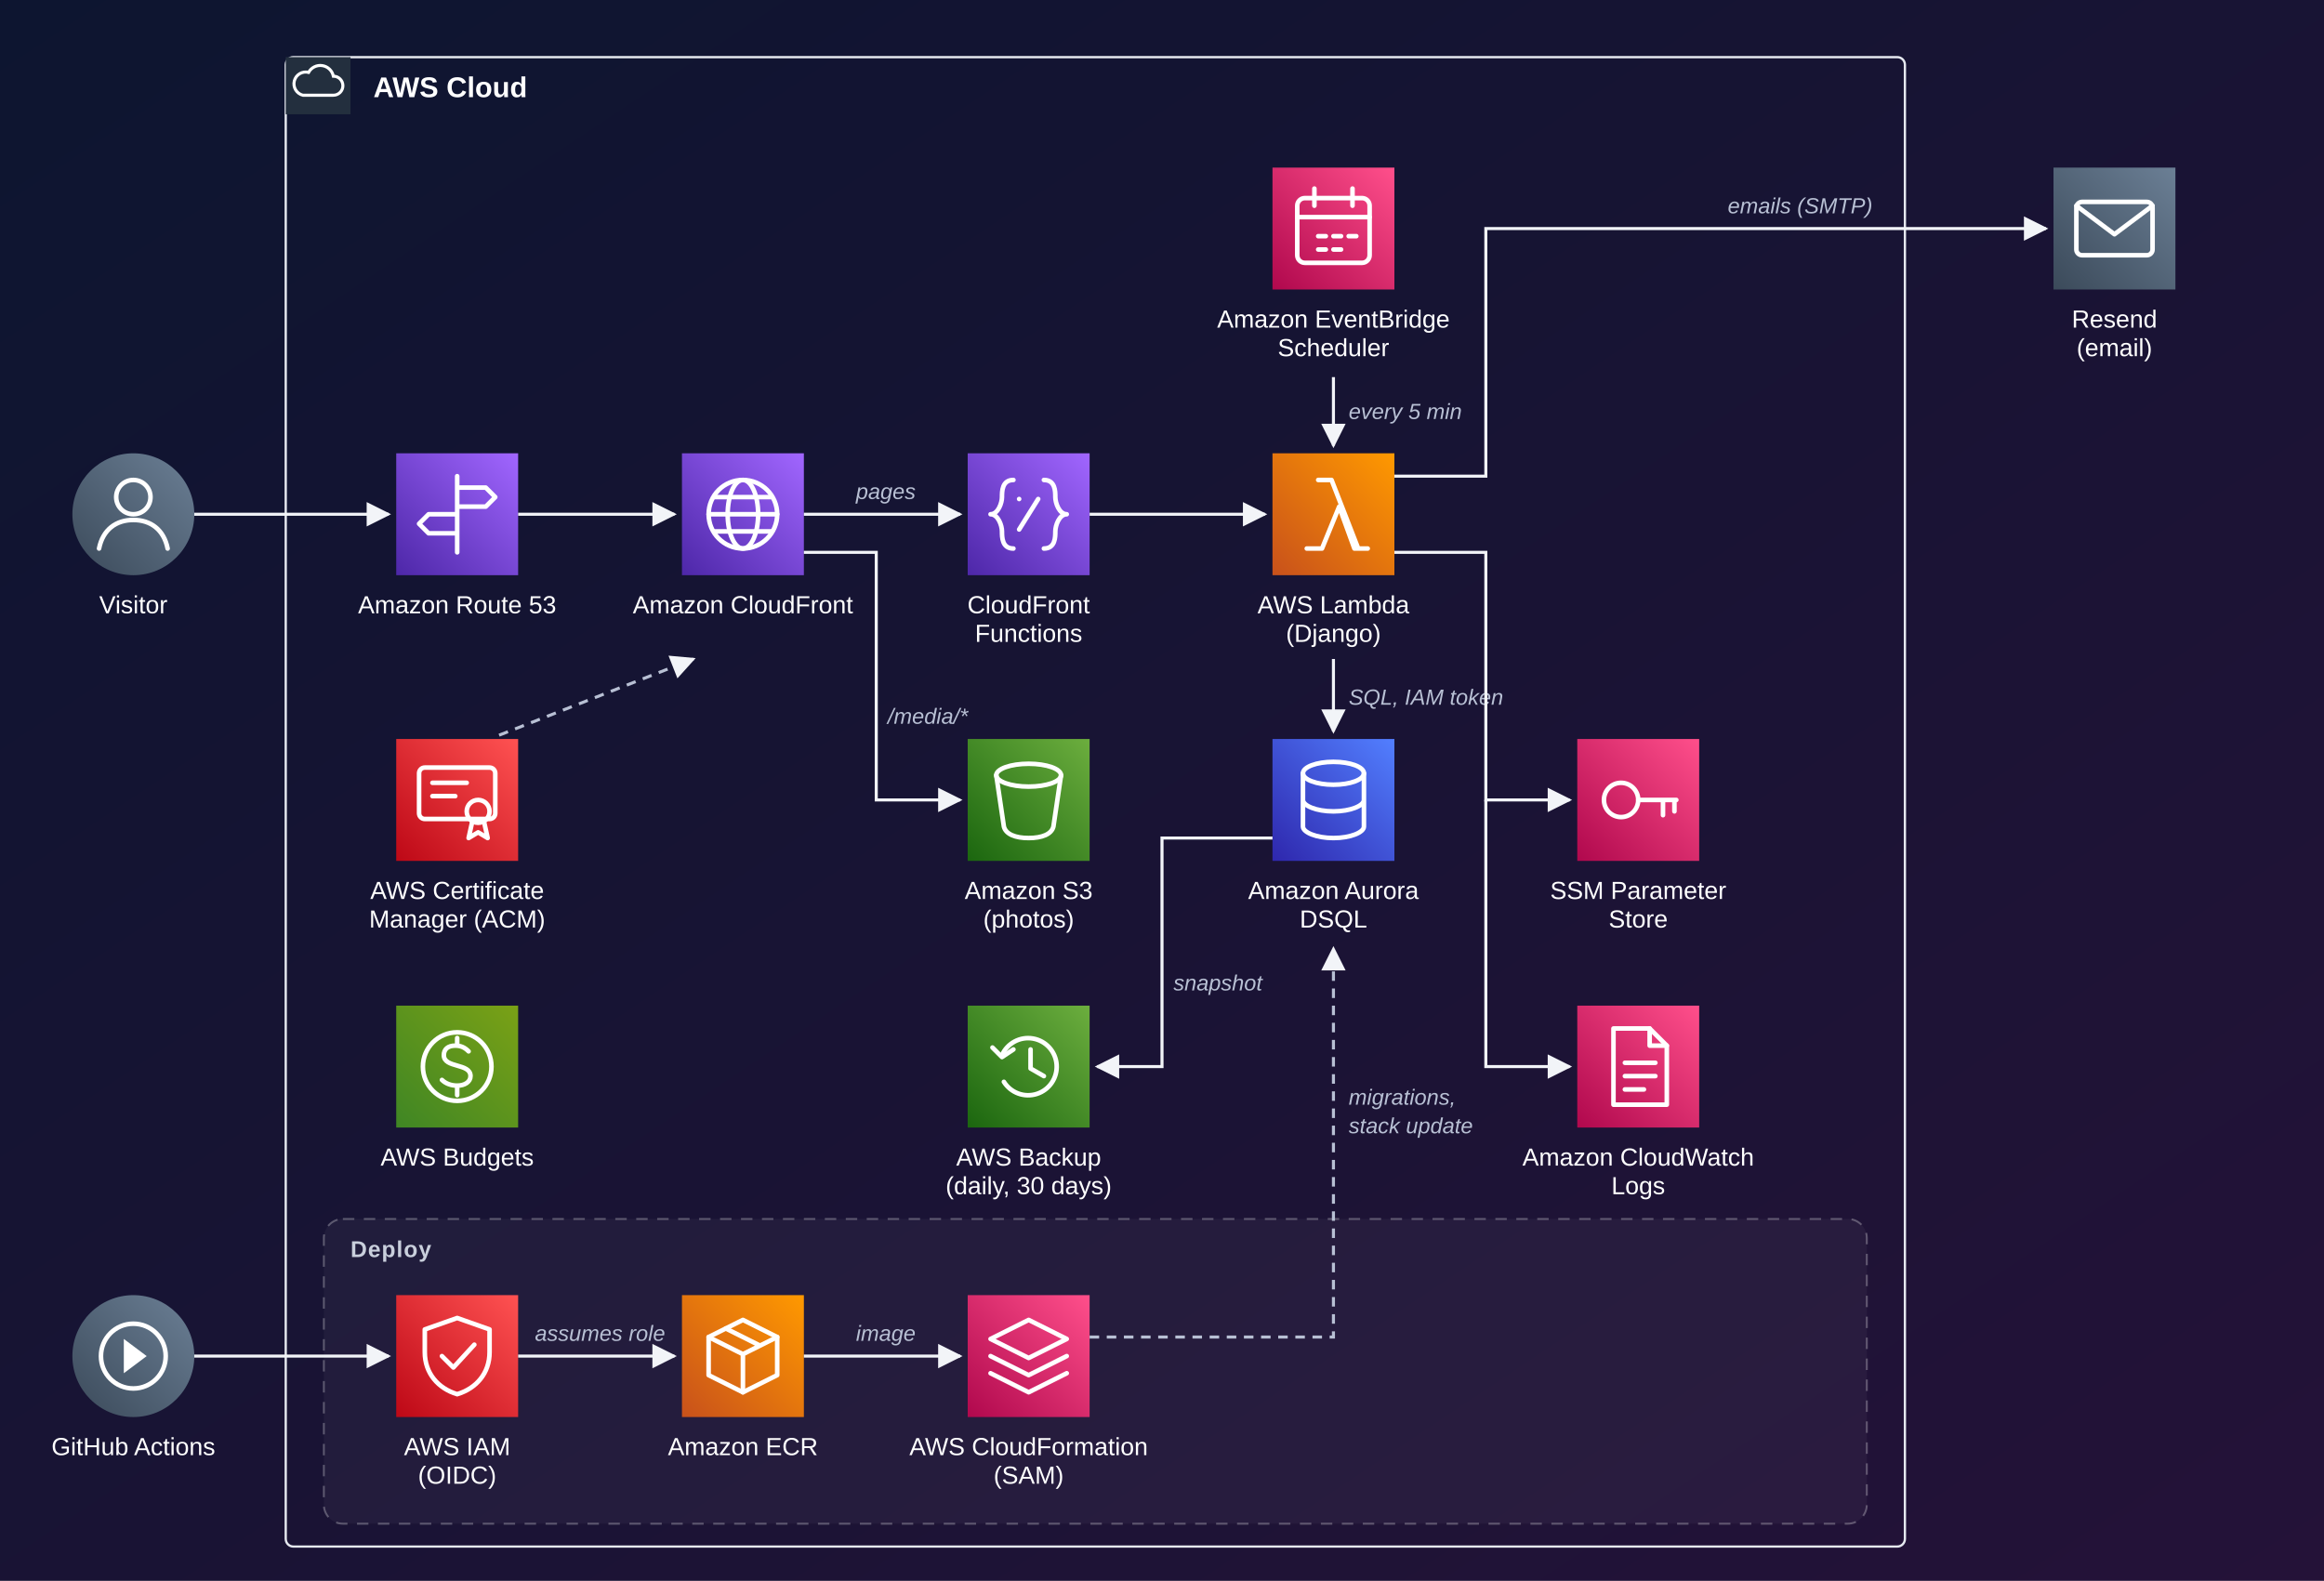
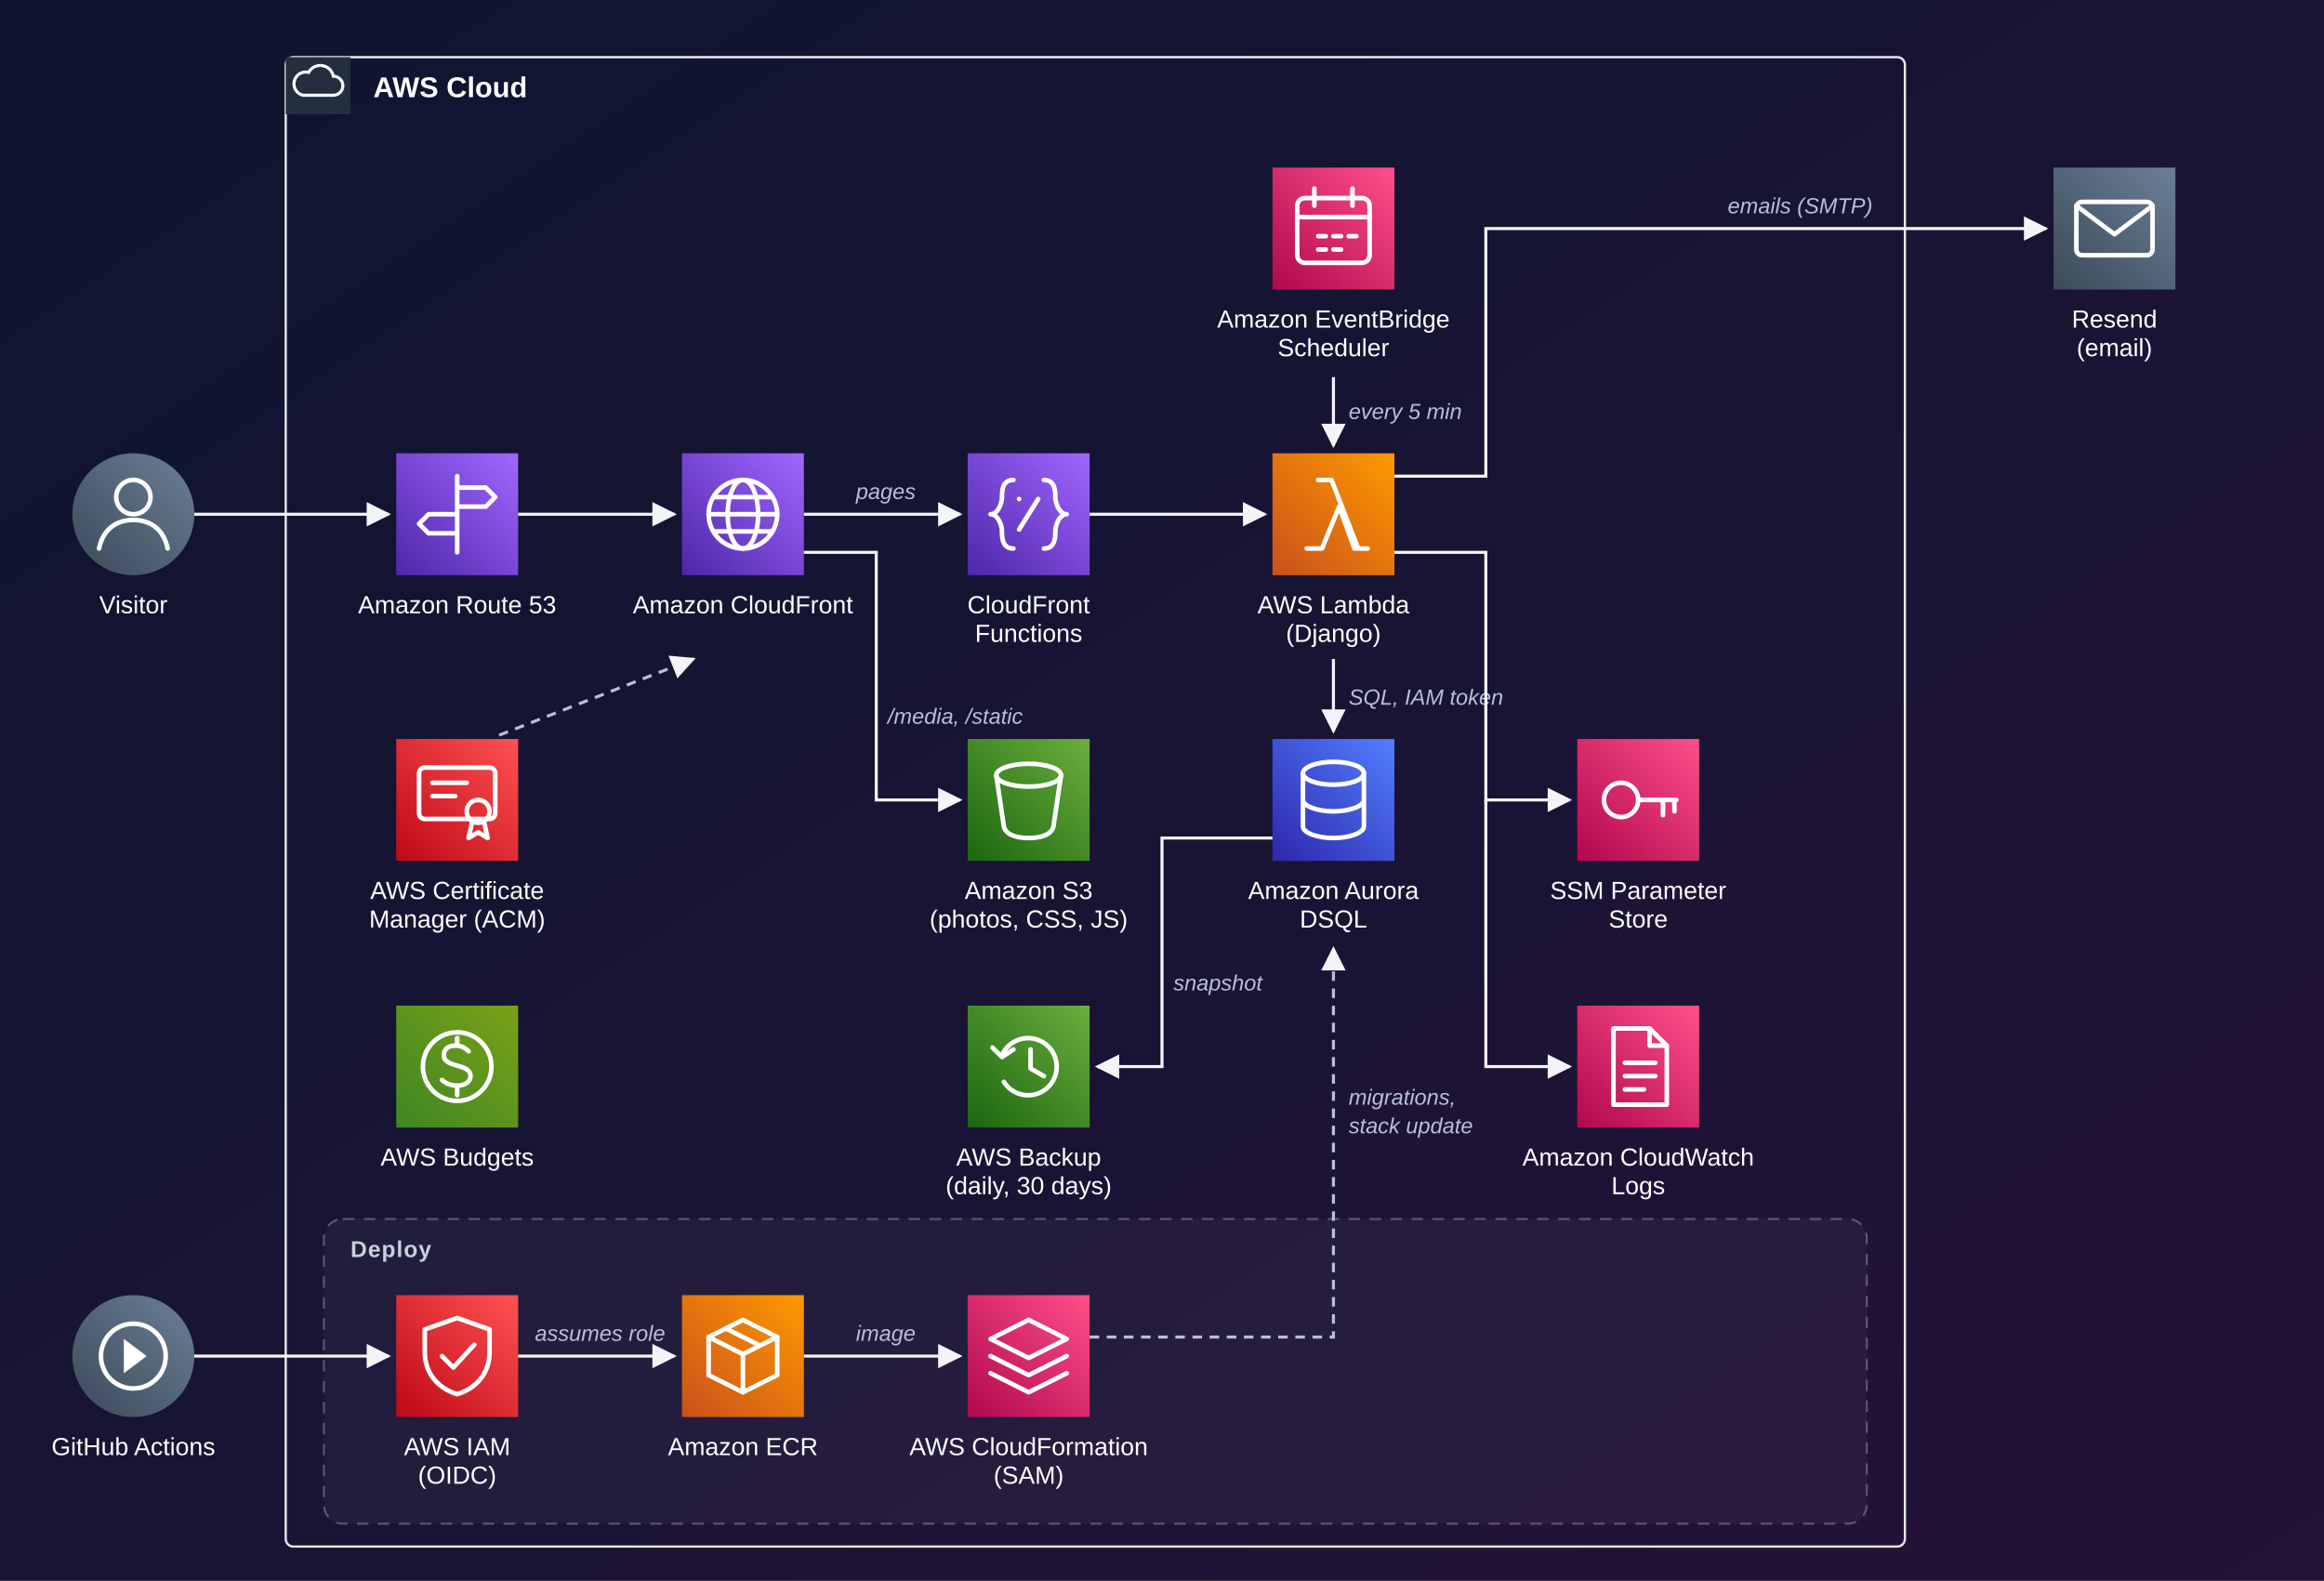
<svg xmlns="http://www.w3.org/2000/svg" viewBox="0 0 1220 830" role="img" aria-labelledby="t">
  <defs>
    <linearGradient id="fundo" x1="0" y1="0" x2="1" y2="1">
      <stop offset="0" stop-color="#0d1530" />
      <stop offset="1" stop-color="#241238" />
    </linearGradient>
    <marker id="ponta" viewBox="0 0 10 10" refX="9" refY="5" markerWidth="8" markerHeight="8" orient="auto-start-reverse">
      <path d="M0 0L10 5L0 10z" fill="#f2f4f8" />
    </marker>
  </defs>
  <style>.moldura{fill:none;stroke:#e6e9f0;stroke-width:1.2}.aba{fill:#232f3e}.nuvem{fill:none;stroke:#fff;stroke-width:1.6}.titulo{fill:#fff;font:600 15px Arial,Helvetica,sans-serif}.faixa{fill:rgba(255,255,255,.04);stroke:rgba(255,255,255,.28);stroke-dasharray:6 5}.faixa-rotulo{fill:#c9cfdc;font:600 12px Arial,Helvetica,sans-serif;letter-spacing:.04em}.glifo{fill:none;stroke:#fff;stroke-width:2.4;stroke-linecap:round;stroke-linejoin:round}.glifo .cheio{fill:#fff;stroke:none}.rotulo{fill:#fff;font:13px Arial,Helvetica,sans-serif}.nota{fill:#b8c0d4;font:italic 11.5px Arial,Helvetica,sans-serif}.seta{fill:none;stroke:#f2f4f8;stroke-width:1.6}.tracejada{stroke-dasharray:5 4;stroke:#b8c0d4}</style>
  <rect width="1220" height="830" fill="url(#fundo)" />
  <rect class="moldura" x="150" y="30" width="850" height="782" rx="4" />
  <rect class="aba" x="150" y="30" width="34" height="30" />
  <path class="nuvem" d="M159 50h16a5 5 0 0 0 0-10 7 7 0 0 0-13-2 5 5 0 0 0-3 12z" />
  <text class="titulo" x="196" y="51">AWS Cloud</text>
  <rect class="faixa" x="170" y="640" width="810" height="160" rx="10" />
  <text class="faixa-rotulo" x="184" y="660">Deploy</text>
  <defs>
    <linearGradient id="g0" x1="0" y1="1" x2="1" y2="0">
      <stop offset="0" stop-color="#3B4A5A" />
      <stop offset="1" stop-color="#6B7F95" />
    </linearGradient>
  </defs>
  <rect x="38" y="238" width="64" height="64" fill="url(#g0)" rx="32" />
  <g class="glifo" transform="translate(38 238)">
    <circle cx="32" cy="23" r="9" />
    <path d="M14 50c2-10 9-15 18-15s16 5 18 15" />
  </g>
  <text class="rotulo" x="70" y="322" text-anchor="middle">Visitor</text>
  <defs>
    <linearGradient id="g1" x1="0" y1="1" x2="1" y2="0">
      <stop offset="0" stop-color="#3B4A5A" />
      <stop offset="1" stop-color="#6B7F95" />
    </linearGradient>
  </defs>
  <rect x="38" y="680" width="64" height="64" fill="url(#g1)" rx="32" />
  <g class="glifo" transform="translate(38 680)">
    <circle cx="32" cy="32" r="17" />
    <path d="M27 23l12 9-12 9z" class="cheio" />
  </g>
  <text class="rotulo" x="70" y="764" text-anchor="middle">GitHub Actions</text>
  <defs>
    <linearGradient id="g2" x1="0" y1="1" x2="1" y2="0">
      <stop offset="0" stop-color="#4D27A8" />
      <stop offset="1" stop-color="#A166FF" />
    </linearGradient>
  </defs>
  <rect x="208" y="238" width="64" height="64" fill="url(#g2)" />
  <g class="glifo" transform="translate(208 238)">
    <path d="M32 12v40M32 18h15l5 5-5 5H32M32 32H17l-5 5 5 5h15" />
  </g>
  <text class="rotulo" x="240" y="322" text-anchor="middle">Amazon Route 53</text>
  <defs>
    <linearGradient id="g3" x1="0" y1="1" x2="1" y2="0">
      <stop offset="0" stop-color="#4D27A8" />
      <stop offset="1" stop-color="#A166FF" />
    </linearGradient>
  </defs>
  <rect x="358" y="238" width="64" height="64" fill="url(#g3)" />
  <g class="glifo" transform="translate(358 238)">
    <circle cx="32" cy="32" r="18" />
    <ellipse cx="32" cy="32" rx="8" ry="18" />
    <path d="M14 32h36M17 23h30M17 41h30" />
  </g>
  <text class="rotulo" x="390" y="322" text-anchor="middle">Amazon CloudFront</text>
  <defs>
    <linearGradient id="g4" x1="0" y1="1" x2="1" y2="0">
      <stop offset="0" stop-color="#4D27A8" />
      <stop offset="1" stop-color="#A166FF" />
    </linearGradient>
  </defs>
  <rect x="508" y="238" width="64" height="64" fill="url(#g4)" />
  <g class="glifo" transform="translate(508 238)">
    <path d="M24 14c-6 0-6 6-6 9s-2 9-6 9c4 0 6 6 6 9s0 9 6 9M40 14c6 0 6 6 6 9s2 9 6 9c-4 0-6 6-6 9s0 9-6 9" />
    <path d="M27 40l10-16M27 24h0" />
  </g>
  <text class="rotulo" x="540" y="322" text-anchor="middle">CloudFront</text>
  <text class="rotulo" x="540" y="337" text-anchor="middle">Functions</text>
  <defs>
    <linearGradient id="g5" x1="0" y1="1" x2="1" y2="0">
      <stop offset="0" stop-color="#C8511B" />
      <stop offset="1" stop-color="#FF9900" />
    </linearGradient>
  </defs>
  <rect x="668" y="238" width="64" height="64" fill="url(#g5)" />
  <g class="glifo" transform="translate(668 238)">
    <path d="M18 50h8l9-22 8 22h7M24 14h7l14 36" />
  </g>
  <text class="rotulo" x="700" y="322" text-anchor="middle">AWS Lambda</text>
  <text class="rotulo" x="700" y="337" text-anchor="middle">(Django)</text>
  <defs>
    <linearGradient id="g6" x1="0" y1="1" x2="1" y2="0">
      <stop offset="0" stop-color="#B0084D" />
      <stop offset="1" stop-color="#FF4F8B" />
    </linearGradient>
  </defs>
  <rect x="668" y="88" width="64" height="64" fill="url(#g6)" />
  <g class="glifo" transform="translate(668 88)">
    <rect x="13" y="16" width="38" height="34" rx="4" />
    <path d="M13 26h38M22 11v9M42 11v9M24 36h4M32 36h4M40 36h4M24 43h4M32 43h4" />
  </g>
  <text class="rotulo" x="700" y="172" text-anchor="middle">Amazon EventBridge</text>
  <text class="rotulo" x="700" y="187" text-anchor="middle">Scheduler</text>
  <defs>
    <linearGradient id="g7" x1="0" y1="1" x2="1" y2="0">
      <stop offset="0" stop-color="#2E27AD" />
      <stop offset="1" stop-color="#527FFF" />
    </linearGradient>
  </defs>
  <rect x="668" y="388" width="64" height="64" fill="url(#g7)" />
  <g class="glifo" transform="translate(668 388)">
    <ellipse cx="32" cy="18" rx="16" ry="6" />
    <path d="M16 18v28c0 3 7 6 16 6s16-3 16-6V18M16 32c0 3 7 6 16 6s16-3 16-6" />
  </g>
  <text class="rotulo" x="700" y="472" text-anchor="middle">Amazon Aurora</text>
  <text class="rotulo" x="700" y="487" text-anchor="middle">DSQL</text>
  <defs>
    <linearGradient id="g8" x1="0" y1="1" x2="1" y2="0">
      <stop offset="0" stop-color="#1B660F" />
      <stop offset="1" stop-color="#6CAE3E" />
    </linearGradient>
  </defs>
  <rect x="508" y="528" width="64" height="64" fill="url(#g8)" />
  <g class="glifo" transform="translate(508 528)">
    <path d="M19 40a15 15 0 1 0-1-14" />
    <path d="M13 22l5 5 6-4" />
    <path d="M33 23v10l7 4" />
  </g>
  <text class="rotulo" x="540" y="612" text-anchor="middle">AWS Backup</text>
  <text class="rotulo" x="540" y="627" text-anchor="middle">(daily, 30 days)</text>
  <defs>
    <linearGradient id="g9" x1="0" y1="1" x2="1" y2="0">
      <stop offset="0" stop-color="#BD0816" />
      <stop offset="1" stop-color="#FF5252" />
    </linearGradient>
  </defs>
  <rect x="208" y="388" width="64" height="64" fill="url(#g9)" />
  <g class="glifo" transform="translate(208 388)">
    <rect x="12" y="15" width="40" height="27" rx="3" />
    <path d="M19 23h18M19 30h12" />
    <circle cx="43" cy="38" r="6" />
    <path d="M40 43l-2 9 5-3 5 3-2-9" />
  </g>
  <text class="rotulo" x="240" y="472" text-anchor="middle">AWS Certificate</text>
  <text class="rotulo" x="240" y="487" text-anchor="middle">Manager (ACM)</text>
  <defs>
    <linearGradient id="g10" x1="0" y1="1" x2="1" y2="0">
      <stop offset="0" stop-color="#3F8624" />
      <stop offset="1" stop-color="#7AA116" />
    </linearGradient>
  </defs>
  <rect x="208" y="528" width="64" height="64" fill="url(#g10)" />
  <g class="glifo" transform="translate(208 528)">
    <circle cx="32" cy="32" r="18" />
    <path d="M38 24c-2-2-4-3-7-3-4 0-6 2-6 5 0 7 14 4 14 11 0 3-3 5-7 5-3 0-6-1-8-3M32 17v4M32 43v4" />
  </g>
  <text class="rotulo" x="240" y="612" text-anchor="middle">AWS Budgets</text>
  <defs>
    <linearGradient id="g11" x1="0" y1="1" x2="1" y2="0">
      <stop offset="0" stop-color="#1B660F" />
      <stop offset="1" stop-color="#6CAE3E" />
    </linearGradient>
  </defs>
  <rect x="508" y="388" width="64" height="64" fill="url(#g11)" />
  <g class="glifo" transform="translate(508 388)">
    <ellipse cx="32" cy="19" rx="17" ry="6" />
    <path d="M15 19l4 27c1 4 6 6 13 6s12-2 13-6l4-27" />
  </g>
  <text class="rotulo" x="540" y="472" text-anchor="middle">Amazon S3</text>
-   <text class="rotulo" x="540" y="487" text-anchor="middle">(photos)</text>
+   <text class="rotulo" x="540" y="487" text-anchor="middle">(photos, CSS, JS)</text>
  <defs>
    <linearGradient id="g12" x1="0" y1="1" x2="1" y2="0">
      <stop offset="0" stop-color="#B0084D" />
      <stop offset="1" stop-color="#FF4F8B" />
    </linearGradient>
  </defs>
  <rect x="828" y="388" width="64" height="64" fill="url(#g12)" />
  <g class="glifo" transform="translate(828 388)">
    <circle cx="23" cy="32" r="9" />
    <path d="M32 32h20M45 32v8M51 32v6" />
  </g>
  <text class="rotulo" x="860" y="472" text-anchor="middle">SSM Parameter</text>
  <text class="rotulo" x="860" y="487" text-anchor="middle">Store</text>
  <defs>
    <linearGradient id="g13" x1="0" y1="1" x2="1" y2="0">
      <stop offset="0" stop-color="#B0084D" />
      <stop offset="1" stop-color="#FF4F8B" />
    </linearGradient>
  </defs>
  <rect x="828" y="528" width="64" height="64" fill="url(#g13)" />
  <g class="glifo" transform="translate(828 528)">
    <path d="M19 12h19l9 9v31H19z" />
    <path d="M38 12v9h9M25 30h16M25 37h16M25 44h10" />
  </g>
  <text class="rotulo" x="860" y="612" text-anchor="middle">Amazon CloudWatch</text>
  <text class="rotulo" x="860" y="627" text-anchor="middle">Logs</text>
  <defs>
    <linearGradient id="g14" x1="0" y1="1" x2="1" y2="0">
      <stop offset="0" stop-color="#BD0816" />
      <stop offset="1" stop-color="#FF5252" />
    </linearGradient>
  </defs>
  <rect x="208" y="680" width="64" height="64" fill="url(#g14)" />
  <g class="glifo" transform="translate(208 680)">
    <path d="M32 12l17 6v12c0 11-7 19-17 22-10-3-17-11-17-22V18z" />
    <path d="M24 32l6 6 11-12" />
  </g>
  <text class="rotulo" x="240" y="764" text-anchor="middle">AWS IAM</text>
  <text class="rotulo" x="240" y="779" text-anchor="middle">(OIDC)</text>
  <defs>
    <linearGradient id="g15" x1="0" y1="1" x2="1" y2="0">
      <stop offset="0" stop-color="#C8511B" />
      <stop offset="1" stop-color="#FF9900" />
    </linearGradient>
  </defs>
  <rect x="358" y="680" width="64" height="64" fill="url(#g15)" />
  <g class="glifo" transform="translate(358 680)">
    <path d="M14 22l18-9 18 9v20l-18 9-18-9z" />
    <path d="M14 22l18 9 18-9M32 31v20M23 17.5l18 9" />
  </g>
  <text class="rotulo" x="390" y="764" text-anchor="middle">Amazon ECR</text>
  <defs>
    <linearGradient id="g16" x1="0" y1="1" x2="1" y2="0">
      <stop offset="0" stop-color="#B0084D" />
      <stop offset="1" stop-color="#FF4F8B" />
    </linearGradient>
  </defs>
  <rect x="508" y="680" width="64" height="64" fill="url(#g16)" />
  <g class="glifo" transform="translate(508 680)">
    <path d="M32 13l20 10-20 10-20-10z" />
    <path d="M12 32l20 10 20-10M12 41l20 10 20-10" />
  </g>
  <text class="rotulo" x="540" y="764" text-anchor="middle">AWS CloudFormation</text>
  <text class="rotulo" x="540" y="779" text-anchor="middle">(SAM)</text>
  <defs>
    <linearGradient id="g17" x1="0" y1="1" x2="1" y2="0">
      <stop offset="0" stop-color="#3B4A5A" />
      <stop offset="1" stop-color="#6B7F95" />
    </linearGradient>
  </defs>
  <rect x="1078" y="88" width="64" height="64" fill="url(#g17)" />
  <g class="glifo" transform="translate(1078 88)">
    <rect x="12" y="18" width="40" height="28" rx="3" />
    <path d="M12 20l20 15 20-15" />
  </g>
  <text class="rotulo" x="1110" y="172" text-anchor="middle">Resend</text>
  <text class="rotulo" x="1110" y="187" text-anchor="middle">(email)</text>
  <path class="seta" d="M102 270 H204" marker-end="url(#ponta)" />
  <path class="seta" d="M272 270 H354" marker-end="url(#ponta)" />
  <path class="seta" d="M422 270 H504" marker-end="url(#ponta)" />
  <text class="nota" x="465.0" y="262" text-anchor="middle">pages</text>
  <path class="seta" d="M572 270 H664" marker-end="url(#ponta)" />
  <path class="seta" d="M700 346 V384" marker-end="url(#ponta)" />
  <text class="nota" x="708" y="370" text-anchor="start">SQL, IAM token</text>
  <path class="seta" d="M700 198 V234" marker-end="url(#ponta)" />
  <text class="nota" x="708" y="220" text-anchor="start">every 5 min</text>
  <path class="seta" d="M422 290 H460 V420 H504" marker-end="url(#ponta)" />
-   <text class="nota" x="466" y="380" text-anchor="start">/media/*</text>
+   <text class="nota" x="466" y="380" text-anchor="start">/media, /static</text>
  <path class="seta" d="M732 290 H780 V420 H824" marker-end="url(#ponta)" />
  <path class="seta" d="M780 420 V560 H824" marker-end="url(#ponta)" />
  <path class="seta" d="M732 250 H780 V120 H1074" marker-end="url(#ponta)" />
  <text class="nota" x="945" y="112" text-anchor="middle">emails (SMTP)</text>
  <path class="seta" d="M668 440 H610 V560 H576" marker-end="url(#ponta)" />
  <text class="nota" x="616" y="520" text-anchor="start">snapshot</text>
  <path class="seta tracejada" d="M262 386 L364 346" marker-end="url(#ponta)" />
  <path class="seta" d="M102 712 H204" marker-end="url(#ponta)" />
  <path class="seta" d="M272 712 H354" marker-end="url(#ponta)" />
  <text class="nota" x="315.0" y="704" text-anchor="middle">assumes role</text>
  <path class="seta" d="M422 712 H504" marker-end="url(#ponta)" />
  <text class="nota" x="465.0" y="704" text-anchor="middle">image</text>
  <path class="seta tracejada" d="M572 702 H700 V498" marker-end="url(#ponta)" />
  <text class="nota" x="708" y="580" text-anchor="start">migrations,</text>
  <text class="nota" x="708" y="595" text-anchor="start">stack update</text>
</svg>
